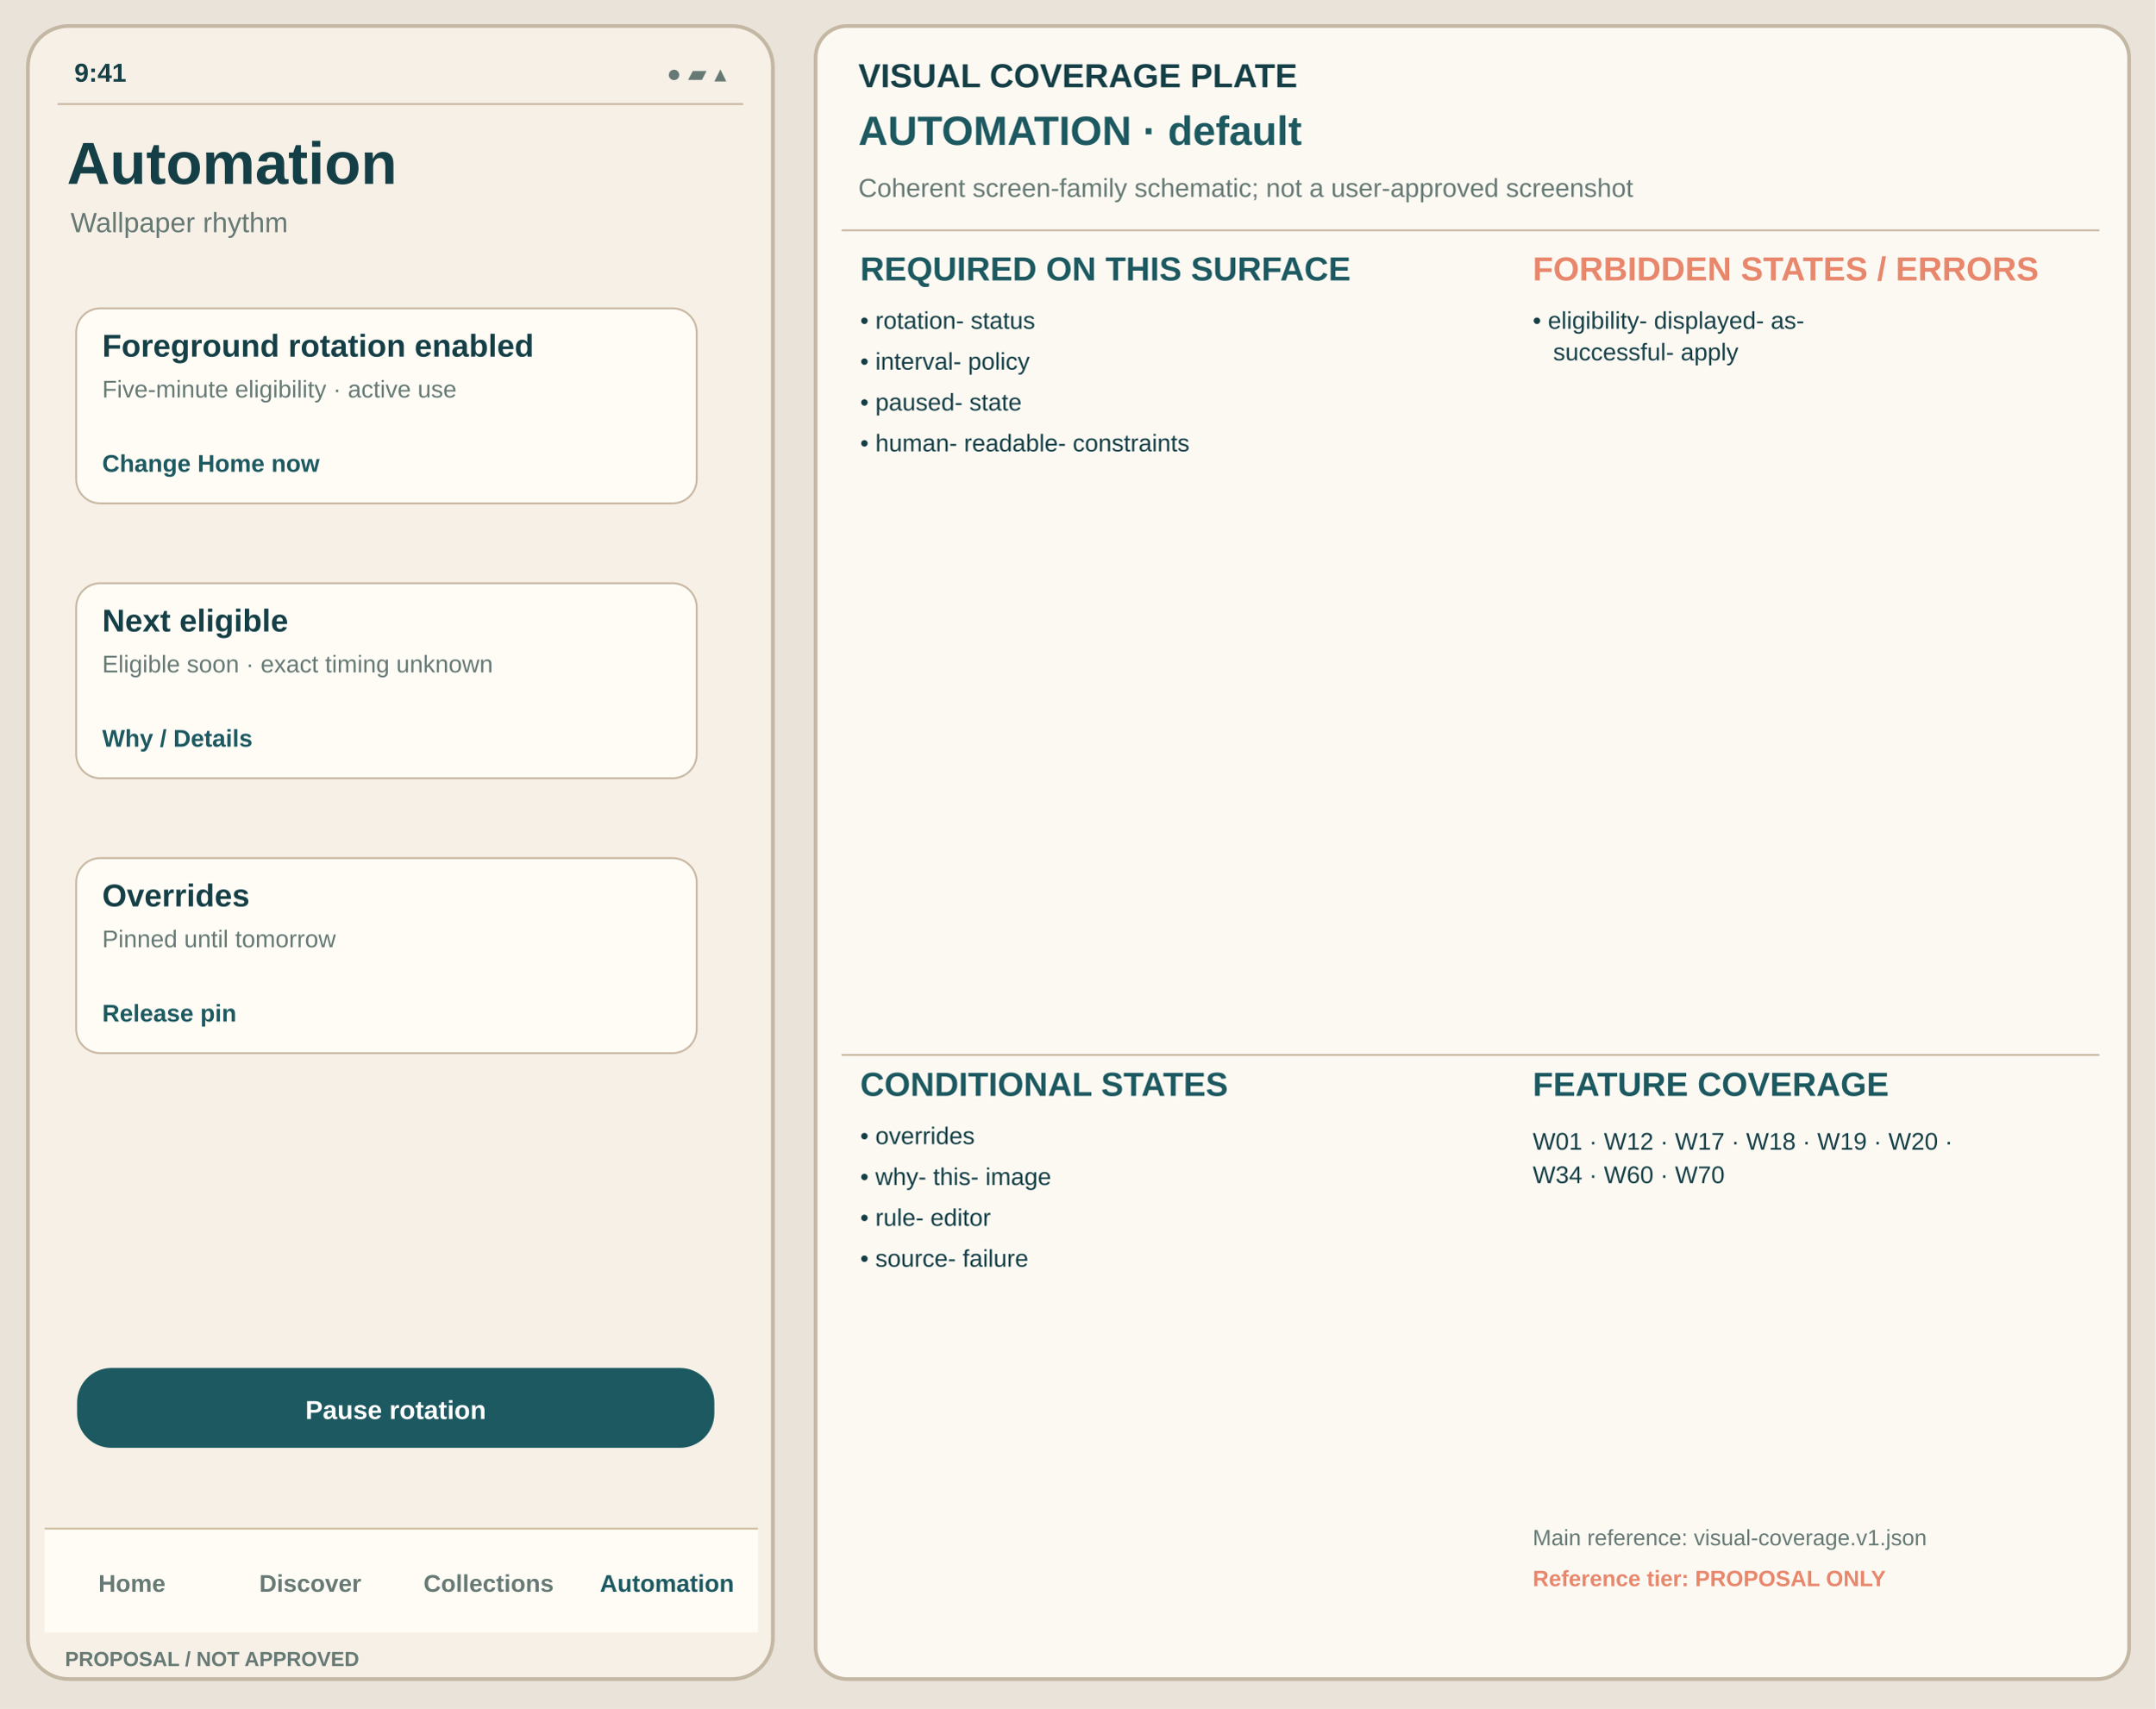
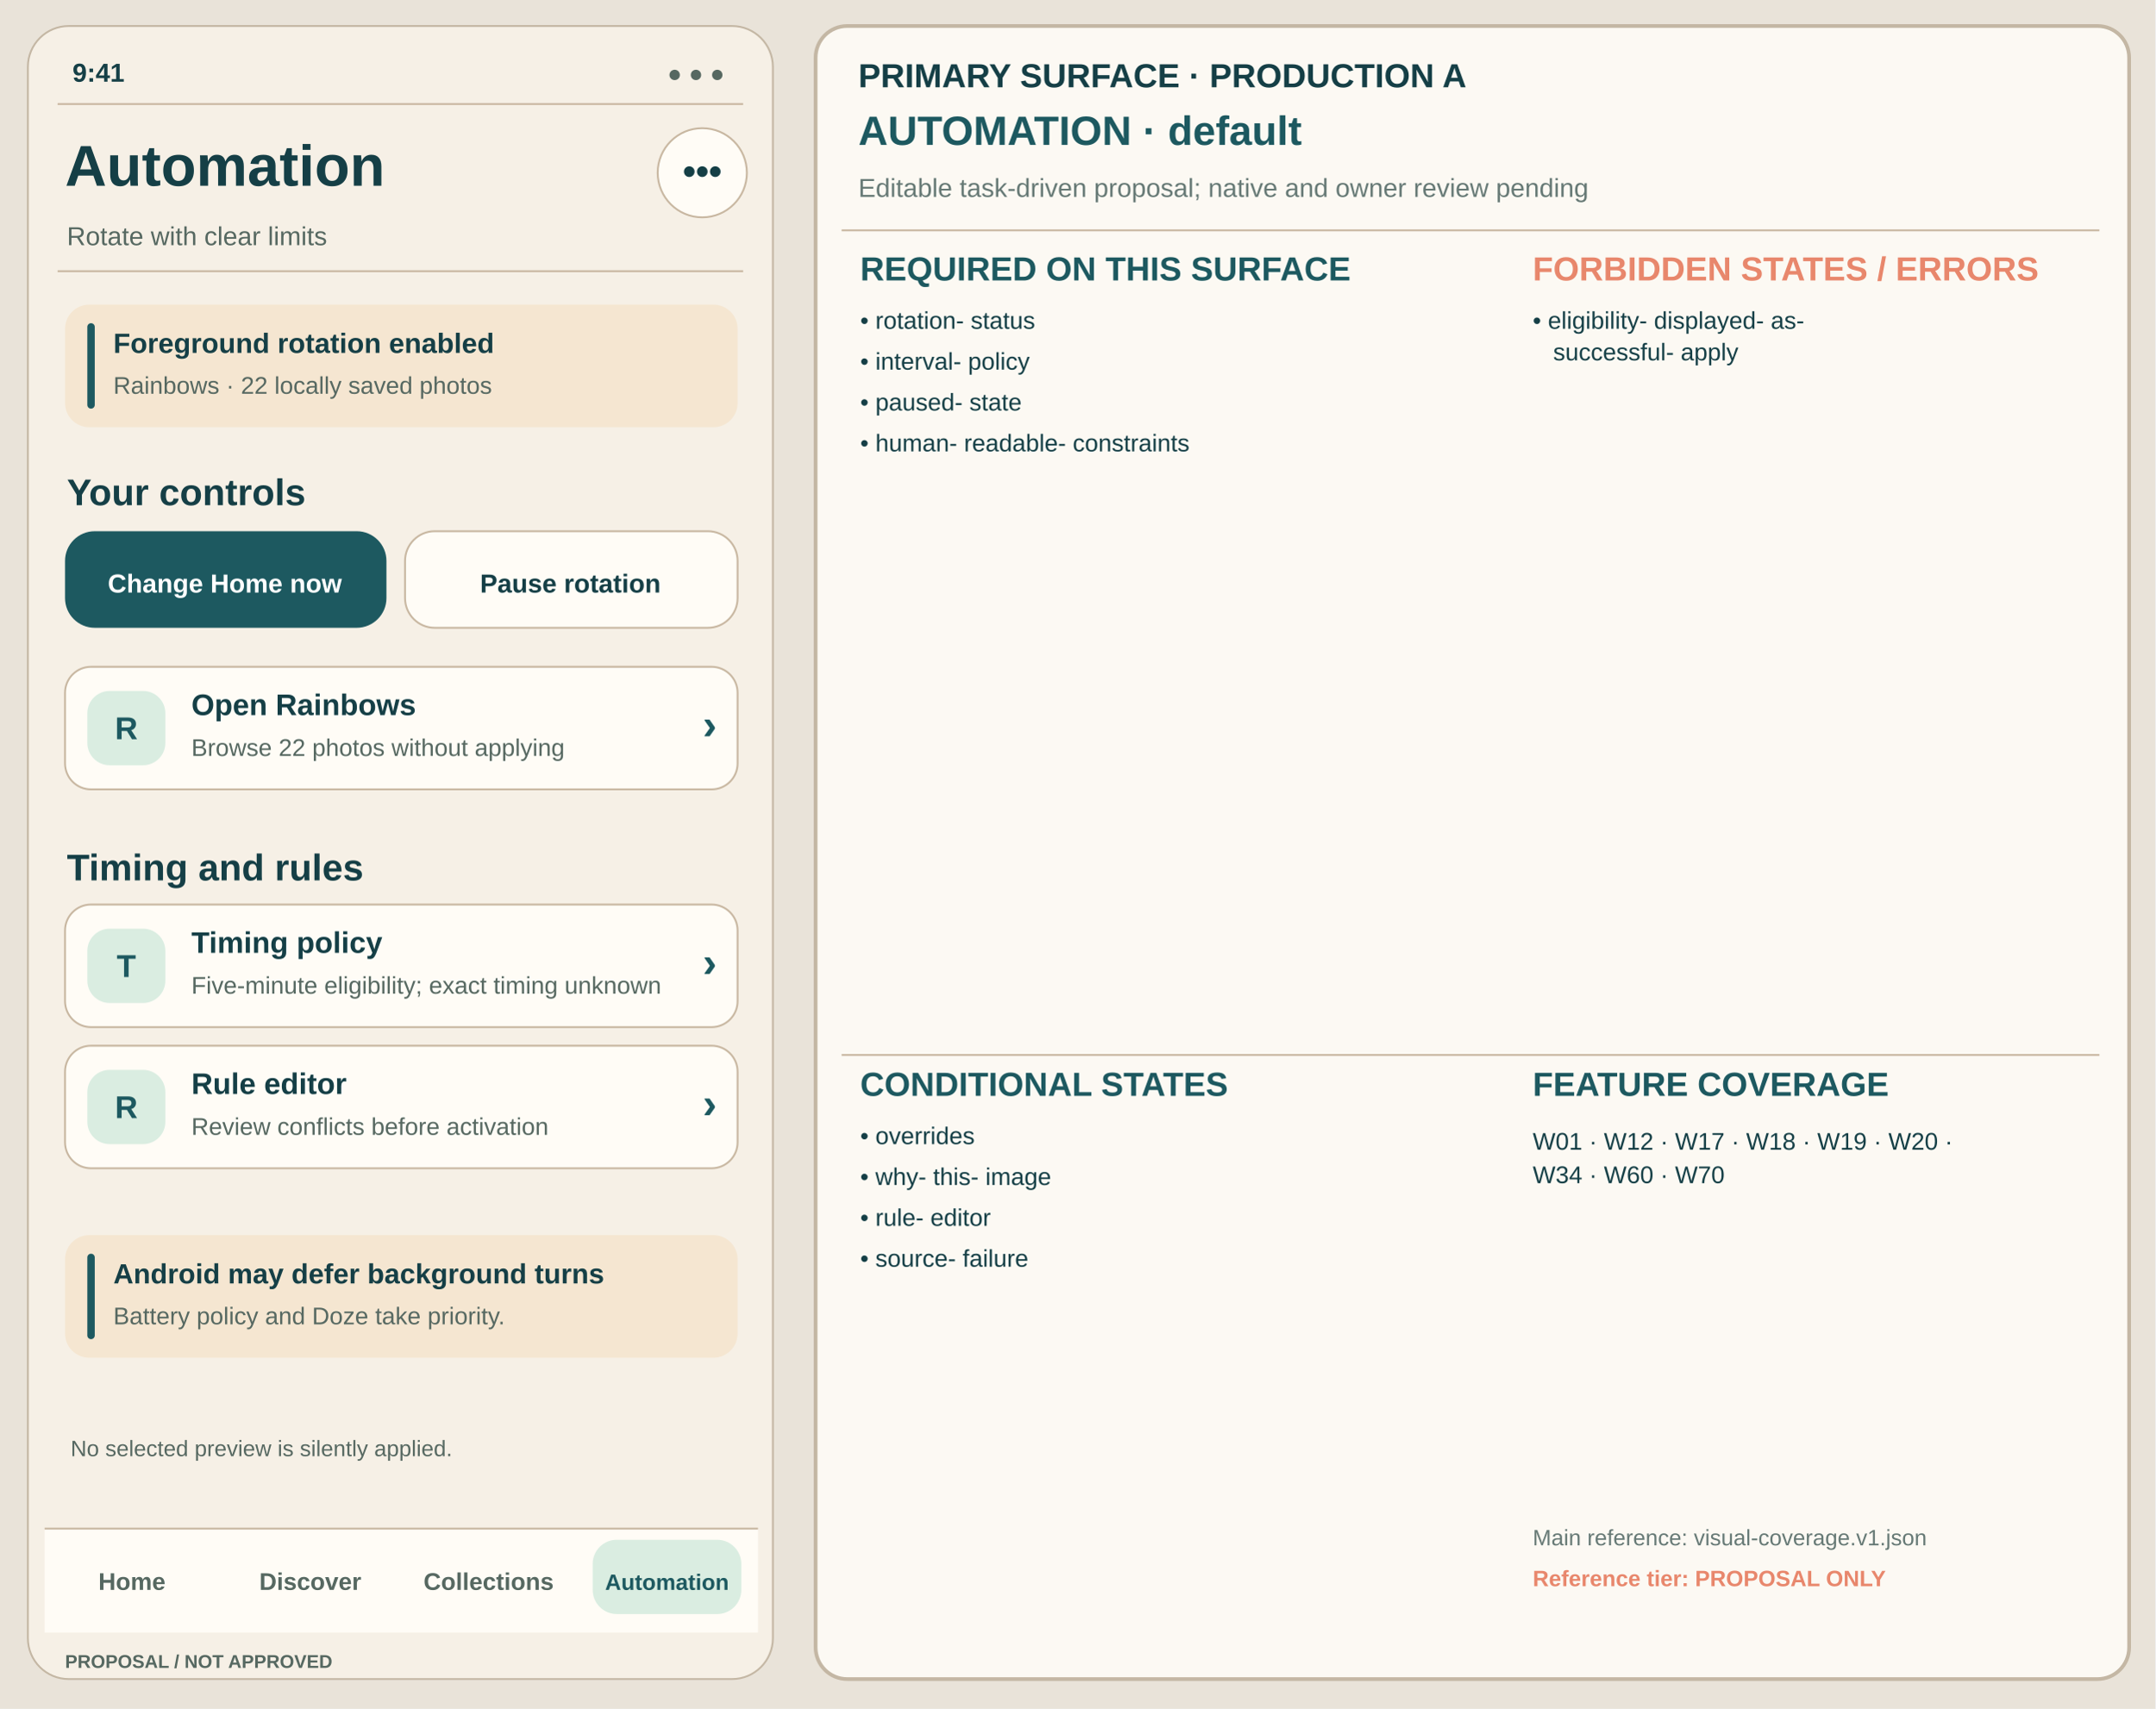
<svg xmlns="http://www.w3.org/2000/svg" width="1160" height="920" viewBox="0 0 1160 920" role="img" aria-label="Proposed Glimpse automation annotated layout, default state, not yet approved">
-   <rect width="1160" height="920" fill="#E9E3D9" />
-   <rect x="15" y="14" width="401" height="890" rx="22" fill="#F6F0E6" stroke="#C4B7A4" stroke-width="2" />
-   <text x="40" y="44" fill="#153F46" font-family="Arial,Helvetica,sans-serif" font-size="14" font-weight="650" text-anchor="start">9:41</text>
-   <text x="391" y="44" fill="#667975" font-family="Arial,Helvetica,sans-serif" font-size="13" font-weight="400" text-anchor="end">● ▰ ▴</text>
-   <path d="M31 56 L400 56" stroke="#C8B7A1" stroke-width="1" fill="none" />
-   <text x="36" y="99" fill="#153F46" font-family="Arial,Helvetica,sans-serif" font-size="32" font-weight="700" text-anchor="start">Automation</text>
-   <text x="38" y="125" fill="#667975" font-family="Arial,Helvetica,sans-serif" font-size="15" font-weight="400" text-anchor="start">Wallpaper rhythm</text>
-   <rect x="41" y="166" width="334" height="105" rx="13" fill="#FFFCF6" stroke="#C8B7A1" stroke-width="1" />
-   <text x="55" y="192" fill="#153F46" font-family="Arial,Helvetica,sans-serif" font-size="17" font-weight="650" text-anchor="start">Foreground rotation enabled</text>
-   <text x="55" y="214" fill="#667975" font-family="Arial,Helvetica,sans-serif" font-size="13" font-weight="400" text-anchor="start">Five-minute eligibility · active use</text>
-   <text x="55" y="254" fill="#1D5960" font-family="Arial,Helvetica,sans-serif" font-size="13" font-weight="650" text-anchor="start">Change Home now</text>
-   <rect x="41" y="314" width="334" height="105" rx="13" fill="#FFFCF6" stroke="#C8B7A1" stroke-width="1" />
-   <text x="55" y="340" fill="#153F46" font-family="Arial,Helvetica,sans-serif" font-size="17" font-weight="650" text-anchor="start">Next eligible</text>
-   <text x="55" y="362" fill="#667975" font-family="Arial,Helvetica,sans-serif" font-size="13" font-weight="400" text-anchor="start">Eligible soon · exact timing unknown</text>
-   <text x="55" y="402" fill="#1D5960" font-family="Arial,Helvetica,sans-serif" font-size="13" font-weight="650" text-anchor="start">Why / Details</text>
-   <rect x="41" y="462" width="334" height="105" rx="13" fill="#FFFCF6" stroke="#C8B7A1" stroke-width="1" />
-   <text x="55" y="488" fill="#153F46" font-family="Arial,Helvetica,sans-serif" font-size="17" font-weight="650" text-anchor="start">Overrides</text>
-   <text x="55" y="510" fill="#667975" font-family="Arial,Helvetica,sans-serif" font-size="13" font-weight="400" text-anchor="start">Pinned until tomorrow</text>
-   <text x="55" y="550" fill="#1D5960" font-family="Arial,Helvetica,sans-serif" font-size="13" font-weight="650" text-anchor="start">Release pin</text>
-   <rect x="42" y="737" width="342" height="42" rx="18" fill="#1D5960" stroke="#1D5960" stroke-width="1" />
-   <text x="213" y="764" fill="#FFFFFF" font-family="Arial,Helvetica,sans-serif" font-size="14" font-weight="650" text-anchor="middle">Pause rotation</text>
-   <rect x="24" y="823" width="384" height="56" rx="0" fill="#FFFCF6" stroke="none" stroke-width="1" />
-   <path d="M24 823 L408 823" stroke="#CEBC9F" stroke-width="1" fill="none" />
-   <text x="71" y="857" fill="#667975" font-family="Arial,Helvetica,sans-serif" font-size="13" font-weight="600" text-anchor="middle">Home</text>
-   <text x="167" y="857" fill="#667975" font-family="Arial,Helvetica,sans-serif" font-size="13" font-weight="600" text-anchor="middle">Discover</text>
-   <text x="263" y="857" fill="#667975" font-family="Arial,Helvetica,sans-serif" font-size="13" font-weight="600" text-anchor="middle">Collections</text>
-   <text x="359" y="857" fill="#1D5960" font-family="Arial,Helvetica,sans-serif" font-size="13" font-weight="600" text-anchor="middle">Automation</text>
-   <text x="35" y="897" fill="#667975" font-family="Arial,Helvetica,sans-serif" font-size="11" font-weight="650" text-anchor="start">PROPOSAL / NOT APPROVED</text>
+   <rect x="0" y="0" width="1160" height="920" rx="0" fill="#E9E3D9" stroke="none" />
+   <rect x="15" y="14" width="401" height="890" rx="22" fill="#F6F0E6" stroke="#C4B7A4" />
+   <text x="39" y="44" fill="#153F46" font-size="14" font-weight="700" font-family="Arial,Helvetica,sans-serif" text-anchor="start">9:41</text>
+   <text x="390" y="44" fill="#566861" font-size="13" font-weight="700" font-family="Arial,Helvetica,sans-serif" text-anchor="end">●  ●  ●</text>
+   <path d="M31 56 L400 56" fill="none" stroke="#C8B7A1" />
+   <path d="M31 146 L400 146" fill="none" stroke="#C8B7A1" />
+   <text x="35" y="100" fill="#153F46" font-size="31" font-weight="700" font-family="Arial,Helvetica,sans-serif" text-anchor="start">Automation</text>
+   <rect x="354" y="69" width="48" height="48" rx="24" fill="#FFFCF6" stroke="#C8B7A1" />
+   <text x="378" y="99" fill="#153F46" font-size="20" font-weight="700" font-family="Arial,Helvetica,sans-serif" text-anchor="middle">•••</text>
+   <text x="36" y="132" fill="#566861" font-size="14" font-weight="500" font-family="Arial,Helvetica,sans-serif" text-anchor="start">Rotate with clear limits</text>
+   <rect x="35" y="164" width="362" height="66" rx="13" fill="#F5E6D1" stroke="none" />
+   <rect x="47" y="174" width="4" height="46" rx="2" fill="#1D5960" stroke="none" />
+   <text x="61" y="190" fill="#153F46" font-size="15" font-weight="700" font-family="Arial,Helvetica,sans-serif" text-anchor="start">Foreground rotation enabled</text>
+   <text x="61" y="212" fill="#566861" font-size="13" font-weight="500" font-family="Arial,Helvetica,sans-serif" text-anchor="start">Rainbows · 22 locally saved photos</text>
+   <text x="36" y="272" fill="#153F46" font-size="20" font-weight="700" font-family="Arial,Helvetica,sans-serif" text-anchor="start">Your controls</text>
+   <rect x="35" y="286" width="173" height="52" rx="16" fill="#1D5960" stroke="none" />
+   <rect x="218" y="286" width="179" height="52" rx="16" fill="#FFFCF6" stroke="#C8B7A1" />
+   <text x="121" y="319" fill="#FFFFFF" font-size="14" font-weight="700" font-family="Arial,Helvetica,sans-serif" text-anchor="middle">Change Home now</text>
+   <text x="307" y="319" fill="#153F46" font-size="14" font-weight="700" font-family="Arial,Helvetica,sans-serif" text-anchor="middle">Pause rotation</text>
+   <rect x="35" y="359" width="362" height="66" rx="14" fill="#FFFCF6" stroke="#C8B7A1" />
+   <rect x="47" y="372" width="42" height="40" rx="12" fill="#DAEDE1" stroke="none" />
+   <text x="68" y="398" fill="#1D5960" font-size="17" font-weight="700" font-family="Arial,Helvetica,sans-serif" text-anchor="middle">R</text>
+   <text x="103" y="385" fill="#153F46" font-size="16" font-weight="700" font-family="Arial,Helvetica,sans-serif" text-anchor="start">Open Rainbows</text>
+   <text x="103" y="407" fill="#566861" font-size="13" font-weight="500" font-family="Arial,Helvetica,sans-serif" text-anchor="start">Browse 22 photos without applying</text>
+   <text x="382" y="398" fill="#1D5960" font-size="23" font-weight="700" font-family="Arial,Helvetica,sans-serif" text-anchor="middle">›</text>
+   <text x="36" y="474" fill="#153F46" font-size="20" font-weight="700" font-family="Arial,Helvetica,sans-serif" text-anchor="start">Timing and rules</text>
+   <rect x="35" y="487" width="362" height="66" rx="14" fill="#FFFCF6" stroke="#C8B7A1" />
+   <rect x="47" y="500" width="42" height="40" rx="12" fill="#DAEDE1" stroke="none" />
+   <text x="68" y="526" fill="#1D5960" font-size="17" font-weight="700" font-family="Arial,Helvetica,sans-serif" text-anchor="middle">T</text>
+   <text x="103" y="513" fill="#153F46" font-size="16" font-weight="700" font-family="Arial,Helvetica,sans-serif" text-anchor="start">Timing policy</text>
+   <text x="103" y="535" fill="#566861" font-size="13" font-weight="500" font-family="Arial,Helvetica,sans-serif" text-anchor="start">Five-minute eligibility; exact timing unknown</text>
+   <text x="382" y="526" fill="#1D5960" font-size="23" font-weight="700" font-family="Arial,Helvetica,sans-serif" text-anchor="middle">›</text>
+   <rect x="35" y="563" width="362" height="66" rx="14" fill="#FFFCF6" stroke="#C8B7A1" />
+   <rect x="47" y="576" width="42" height="40" rx="12" fill="#DAEDE1" stroke="none" />
+   <text x="68" y="602" fill="#1D5960" font-size="17" font-weight="700" font-family="Arial,Helvetica,sans-serif" text-anchor="middle">R</text>
+   <text x="103" y="589" fill="#153F46" font-size="16" font-weight="700" font-family="Arial,Helvetica,sans-serif" text-anchor="start">Rule editor</text>
+   <text x="103" y="611" fill="#566861" font-size="13" font-weight="500" font-family="Arial,Helvetica,sans-serif" text-anchor="start">Review conflicts before activation</text>
+   <text x="382" y="602" fill="#1D5960" font-size="23" font-weight="700" font-family="Arial,Helvetica,sans-serif" text-anchor="middle">›</text>
+   <rect x="35" y="665" width="362" height="66" rx="13" fill="#F5E6D1" stroke="none" />
+   <rect x="47" y="675" width="4" height="46" rx="2" fill="#1D5960" stroke="none" />
+   <text x="61" y="691" fill="#153F46" font-size="15" font-weight="700" font-family="Arial,Helvetica,sans-serif" text-anchor="start">Android may defer background turns</text>
+   <text x="61" y="713" fill="#566861" font-size="13" font-weight="500" font-family="Arial,Helvetica,sans-serif" text-anchor="start">Battery policy and Doze take priority.</text>
+   <text x="38" y="784" fill="#566861" font-size="12" font-weight="500" font-family="Arial,Helvetica,sans-serif" text-anchor="start">No selected preview is silently applied.</text>
+   <rect x="24" y="823" width="384" height="56" rx="0" fill="#FFFCF6" stroke="none" />
+   <path d="M24 823 L408 823" fill="none" stroke="#C8B7A1" />
+   <text x="71" y="856" fill="#566861" font-size="13" font-weight="600" font-family="Arial,Helvetica,sans-serif" text-anchor="middle">Home</text>
+   <text x="167" y="856" fill="#566861" font-size="13" font-weight="600" font-family="Arial,Helvetica,sans-serif" text-anchor="middle">Discover</text>
+   <text x="263" y="856" fill="#566861" font-size="13" font-weight="600" font-family="Arial,Helvetica,sans-serif" text-anchor="middle">Collections</text>
+   <rect x="319" y="829" width="80" height="40" rx="13" fill="#DAEDE1" stroke="none" />
+   <text x="359" y="856" fill="#1D5960" font-size="12" font-weight="700" font-family="Arial,Helvetica,sans-serif" text-anchor="middle">Automation</text>
+   <text x="35" y="898" fill="#566861" font-size="10" font-weight="700" font-family="Arial,Helvetica,sans-serif" text-anchor="start">PROPOSAL / NOT APPROVED</text>
  <rect x="439" y="14" width="707" height="890" rx="17" fill="#FCF9F3" stroke="#C4B7A4" stroke-width="2" />
-   <text x="462" y="47" fill="#153F46" font-family="Arial,Helvetica,sans-serif" font-size="18" font-weight="700" text-anchor="start">VISUAL COVERAGE PLATE</text>
+   <text x="462" y="47" fill="#153F46" font-family="Arial,Helvetica,sans-serif" font-size="18" font-weight="700" text-anchor="start">PRIMARY SURFACE · PRODUCTION A</text>
  <text x="462" y="78" fill="#1D5960" font-family="Arial,Helvetica,sans-serif" font-size="22" font-weight="700" text-anchor="start">AUTOMATION · default</text>
-   <text x="462" y="106" fill="#667975" font-family="Arial,Helvetica,sans-serif" font-size="14" font-weight="400" text-anchor="start">Coherent screen-family schematic; not a user-approved screenshot</text>
+   <text x="462" y="106" fill="#667975" font-family="Arial,Helvetica,sans-serif" font-size="14" font-weight="400" text-anchor="start">Editable task-driven proposal; native and owner review pending</text>
  <path d="M453 124 L1130 124" stroke="#C8B7A1" stroke-width="1" fill="none" />
  <text x="463" y="151" fill="#1D5960" font-family="Arial,Helvetica,sans-serif" font-size="18" font-weight="700" text-anchor="start">REQUIRED ON THIS SURFACE</text>
  <text x="463" y="177" fill="#153F46" font-family="Arial,Helvetica,sans-serif" font-size="13" font-weight="400" text-anchor="start">• rotation- status</text>
  <text x="463" y="199" fill="#153F46" font-family="Arial,Helvetica,sans-serif" font-size="13" font-weight="400" text-anchor="start">• interval- policy</text>
  <text x="463" y="221" fill="#153F46" font-family="Arial,Helvetica,sans-serif" font-size="13" font-weight="400" text-anchor="start">• paused- state</text>
  <text x="463" y="243" fill="#153F46" font-family="Arial,Helvetica,sans-serif" font-size="13" font-weight="400" text-anchor="start">• human- readable- constraints</text>
  <text x="825" y="151" fill="#E8876C" font-family="Arial,Helvetica,sans-serif" font-size="18" font-weight="700" text-anchor="start">FORBIDDEN STATES / ERRORS</text>
  <text x="825" y="177" fill="#153F46" font-family="Arial,Helvetica,sans-serif" font-size="13" font-weight="400" text-anchor="start">• eligibility- displayed- as-</text>
  <text x="836" y="194" fill="#153F46" font-family="Arial,Helvetica,sans-serif" font-size="13" font-weight="400" text-anchor="start">successful- apply</text>
  <path d="M453 568 L1130 568" stroke="#C8B7A1" stroke-width="1" fill="none" />
  <text x="463" y="590" fill="#1D5960" font-family="Arial,Helvetica,sans-serif" font-size="18" font-weight="700" text-anchor="start">CONDITIONAL STATES</text>
  <text x="463" y="616" fill="#153F46" font-family="Arial,Helvetica,sans-serif" font-size="13" font-weight="400" text-anchor="start">• overrides</text>
  <text x="463" y="638" fill="#153F46" font-family="Arial,Helvetica,sans-serif" font-size="13" font-weight="400" text-anchor="start">• why- this- image</text>
  <text x="463" y="660" fill="#153F46" font-family="Arial,Helvetica,sans-serif" font-size="13" font-weight="400" text-anchor="start">• rule- editor</text>
  <text x="463" y="682" fill="#153F46" font-family="Arial,Helvetica,sans-serif" font-size="13" font-weight="400" text-anchor="start">• source- failure</text>
  <text x="825" y="590" fill="#1D5960" font-family="Arial,Helvetica,sans-serif" font-size="18" font-weight="700" text-anchor="start">FEATURE COVERAGE</text>
  <text x="825" y="619" fill="#153F46" font-family="Arial,Helvetica,sans-serif" font-size="13" font-weight="400" text-anchor="start">W01 · W12 · W17 · W18 · W19 · W20 ·</text>
  <text x="825" y="637" fill="#153F46" font-family="Arial,Helvetica,sans-serif" font-size="13" font-weight="400" text-anchor="start">W34 · W60 · W70</text>
  <text x="825" y="832" fill="#667975" font-family="Arial,Helvetica,sans-serif" font-size="12" font-weight="400" text-anchor="start">Main reference: visual-coverage.v1.json</text>
  <text x="825" y="854" fill="#E8876C" font-family="Arial,Helvetica,sans-serif" font-size="12" font-weight="700" text-anchor="start">Reference tier: PROPOSAL ONLY</text>
</svg>
